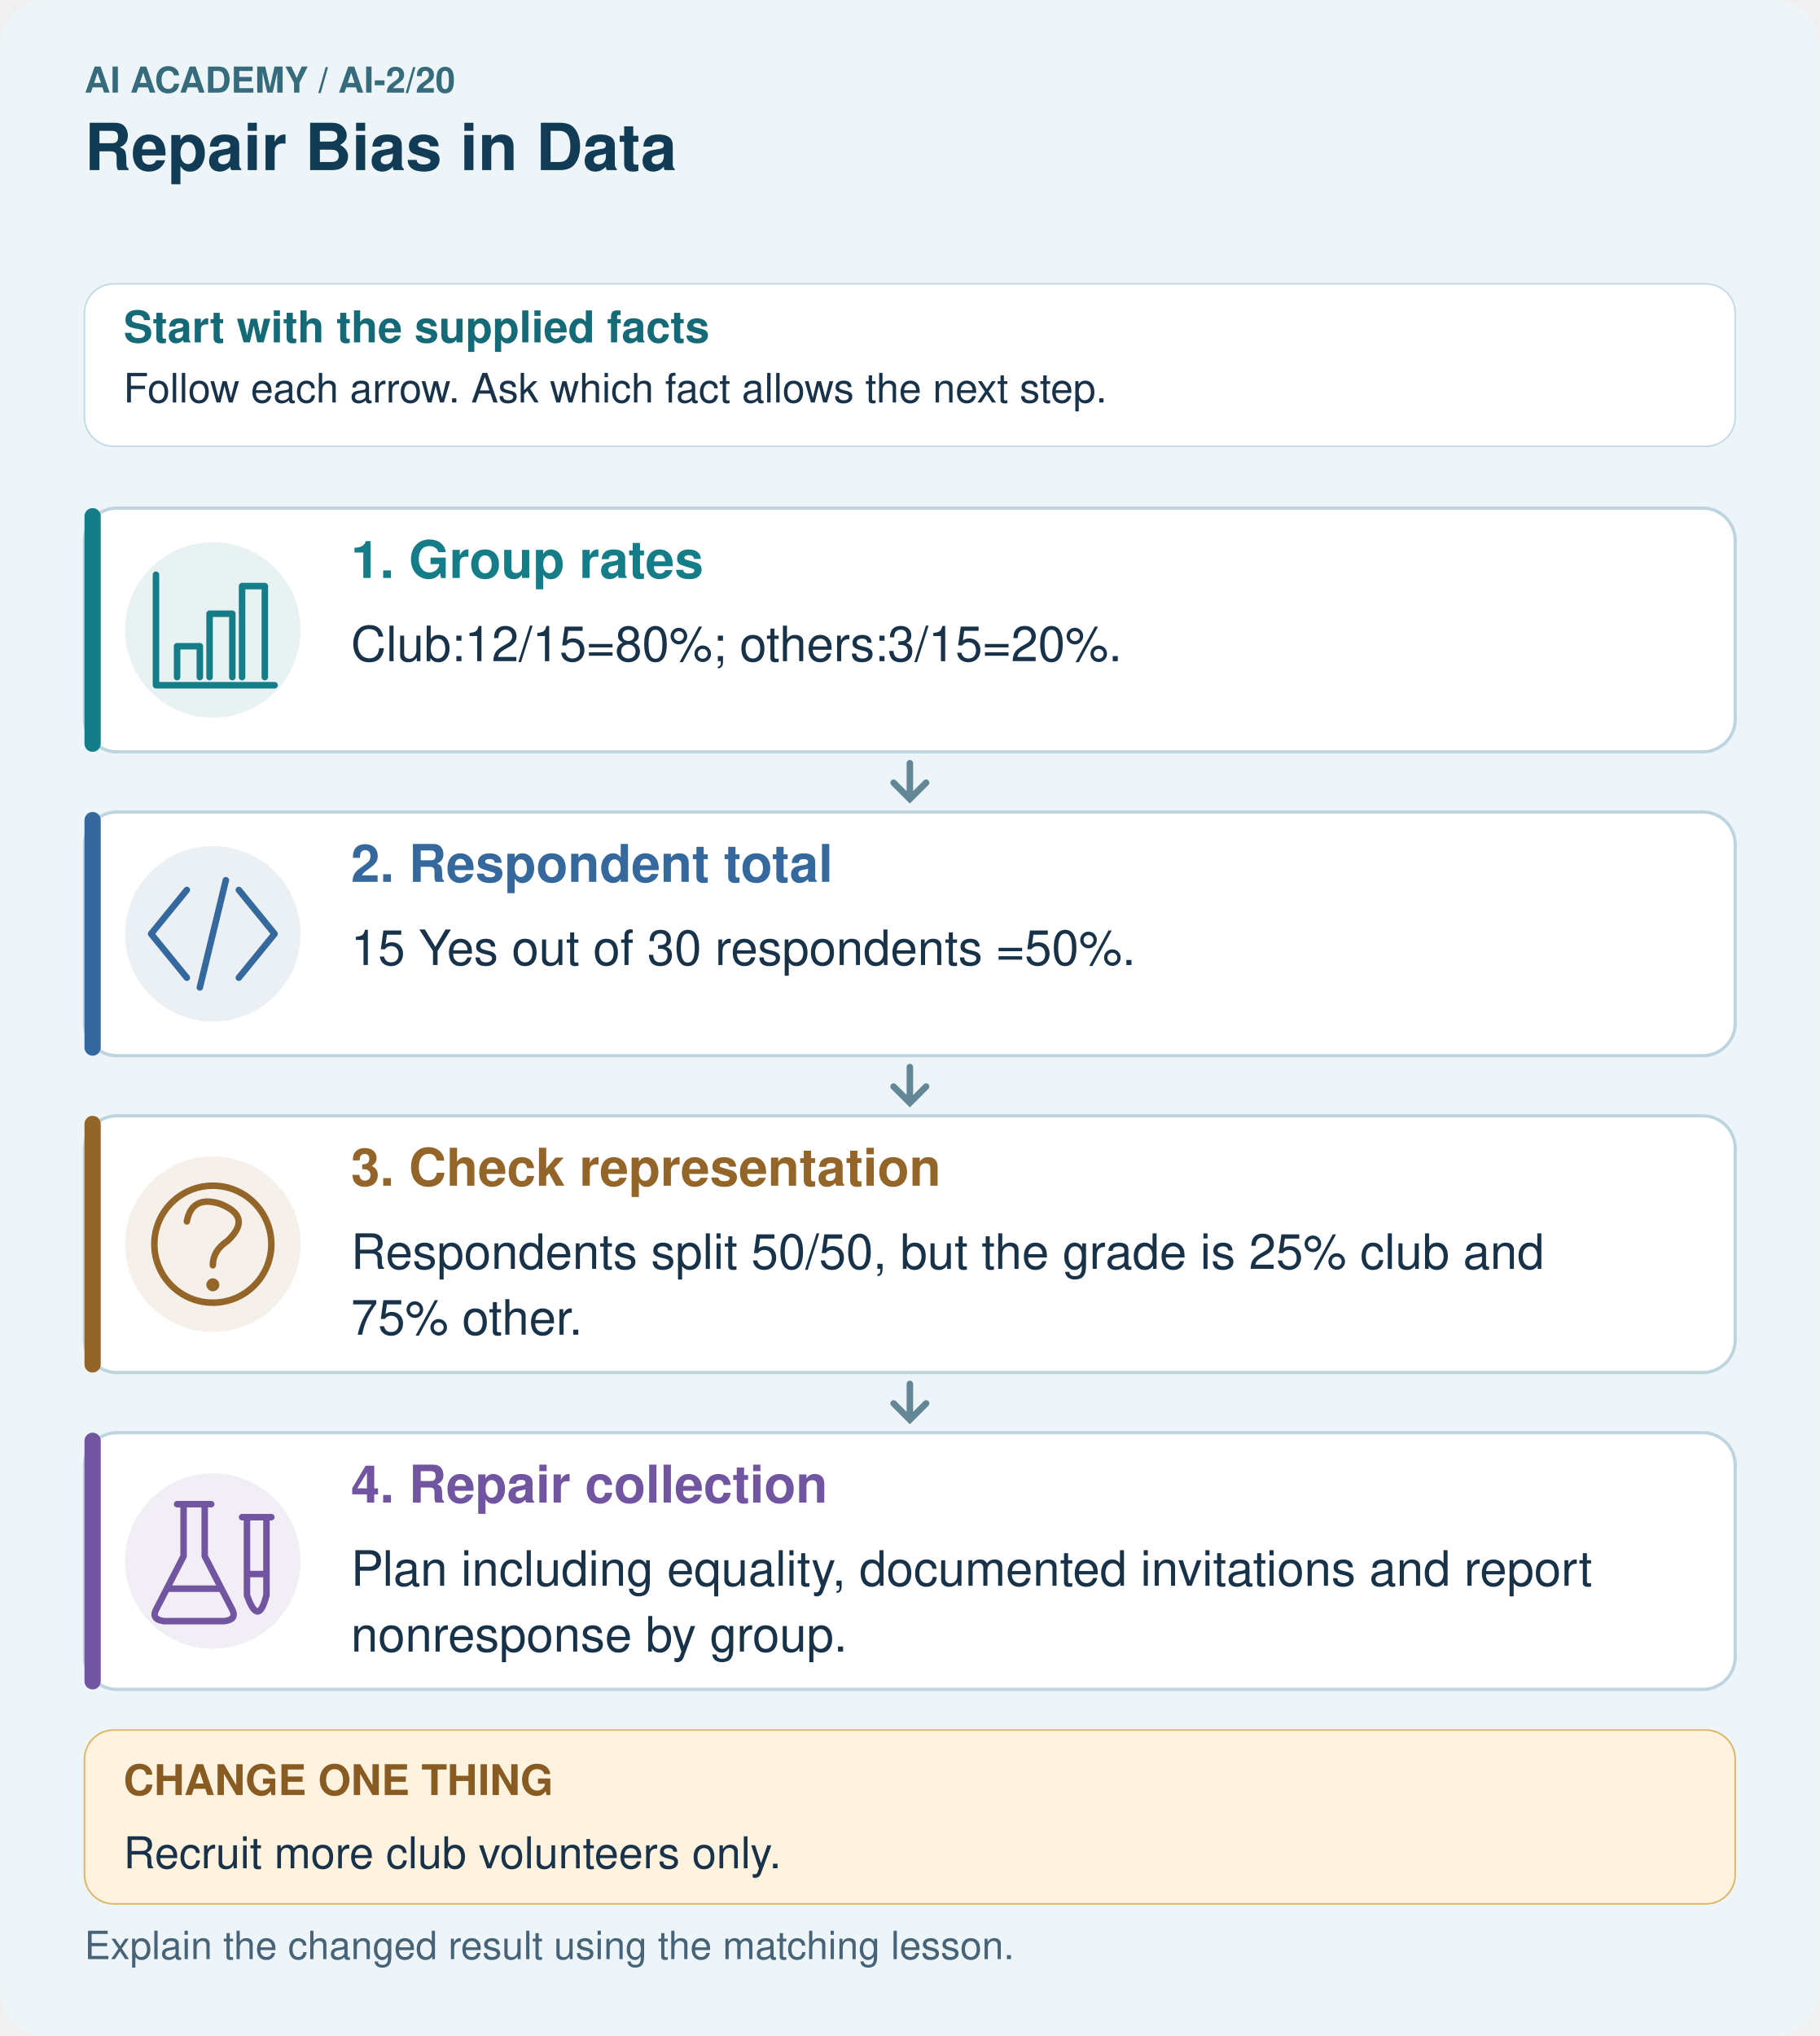
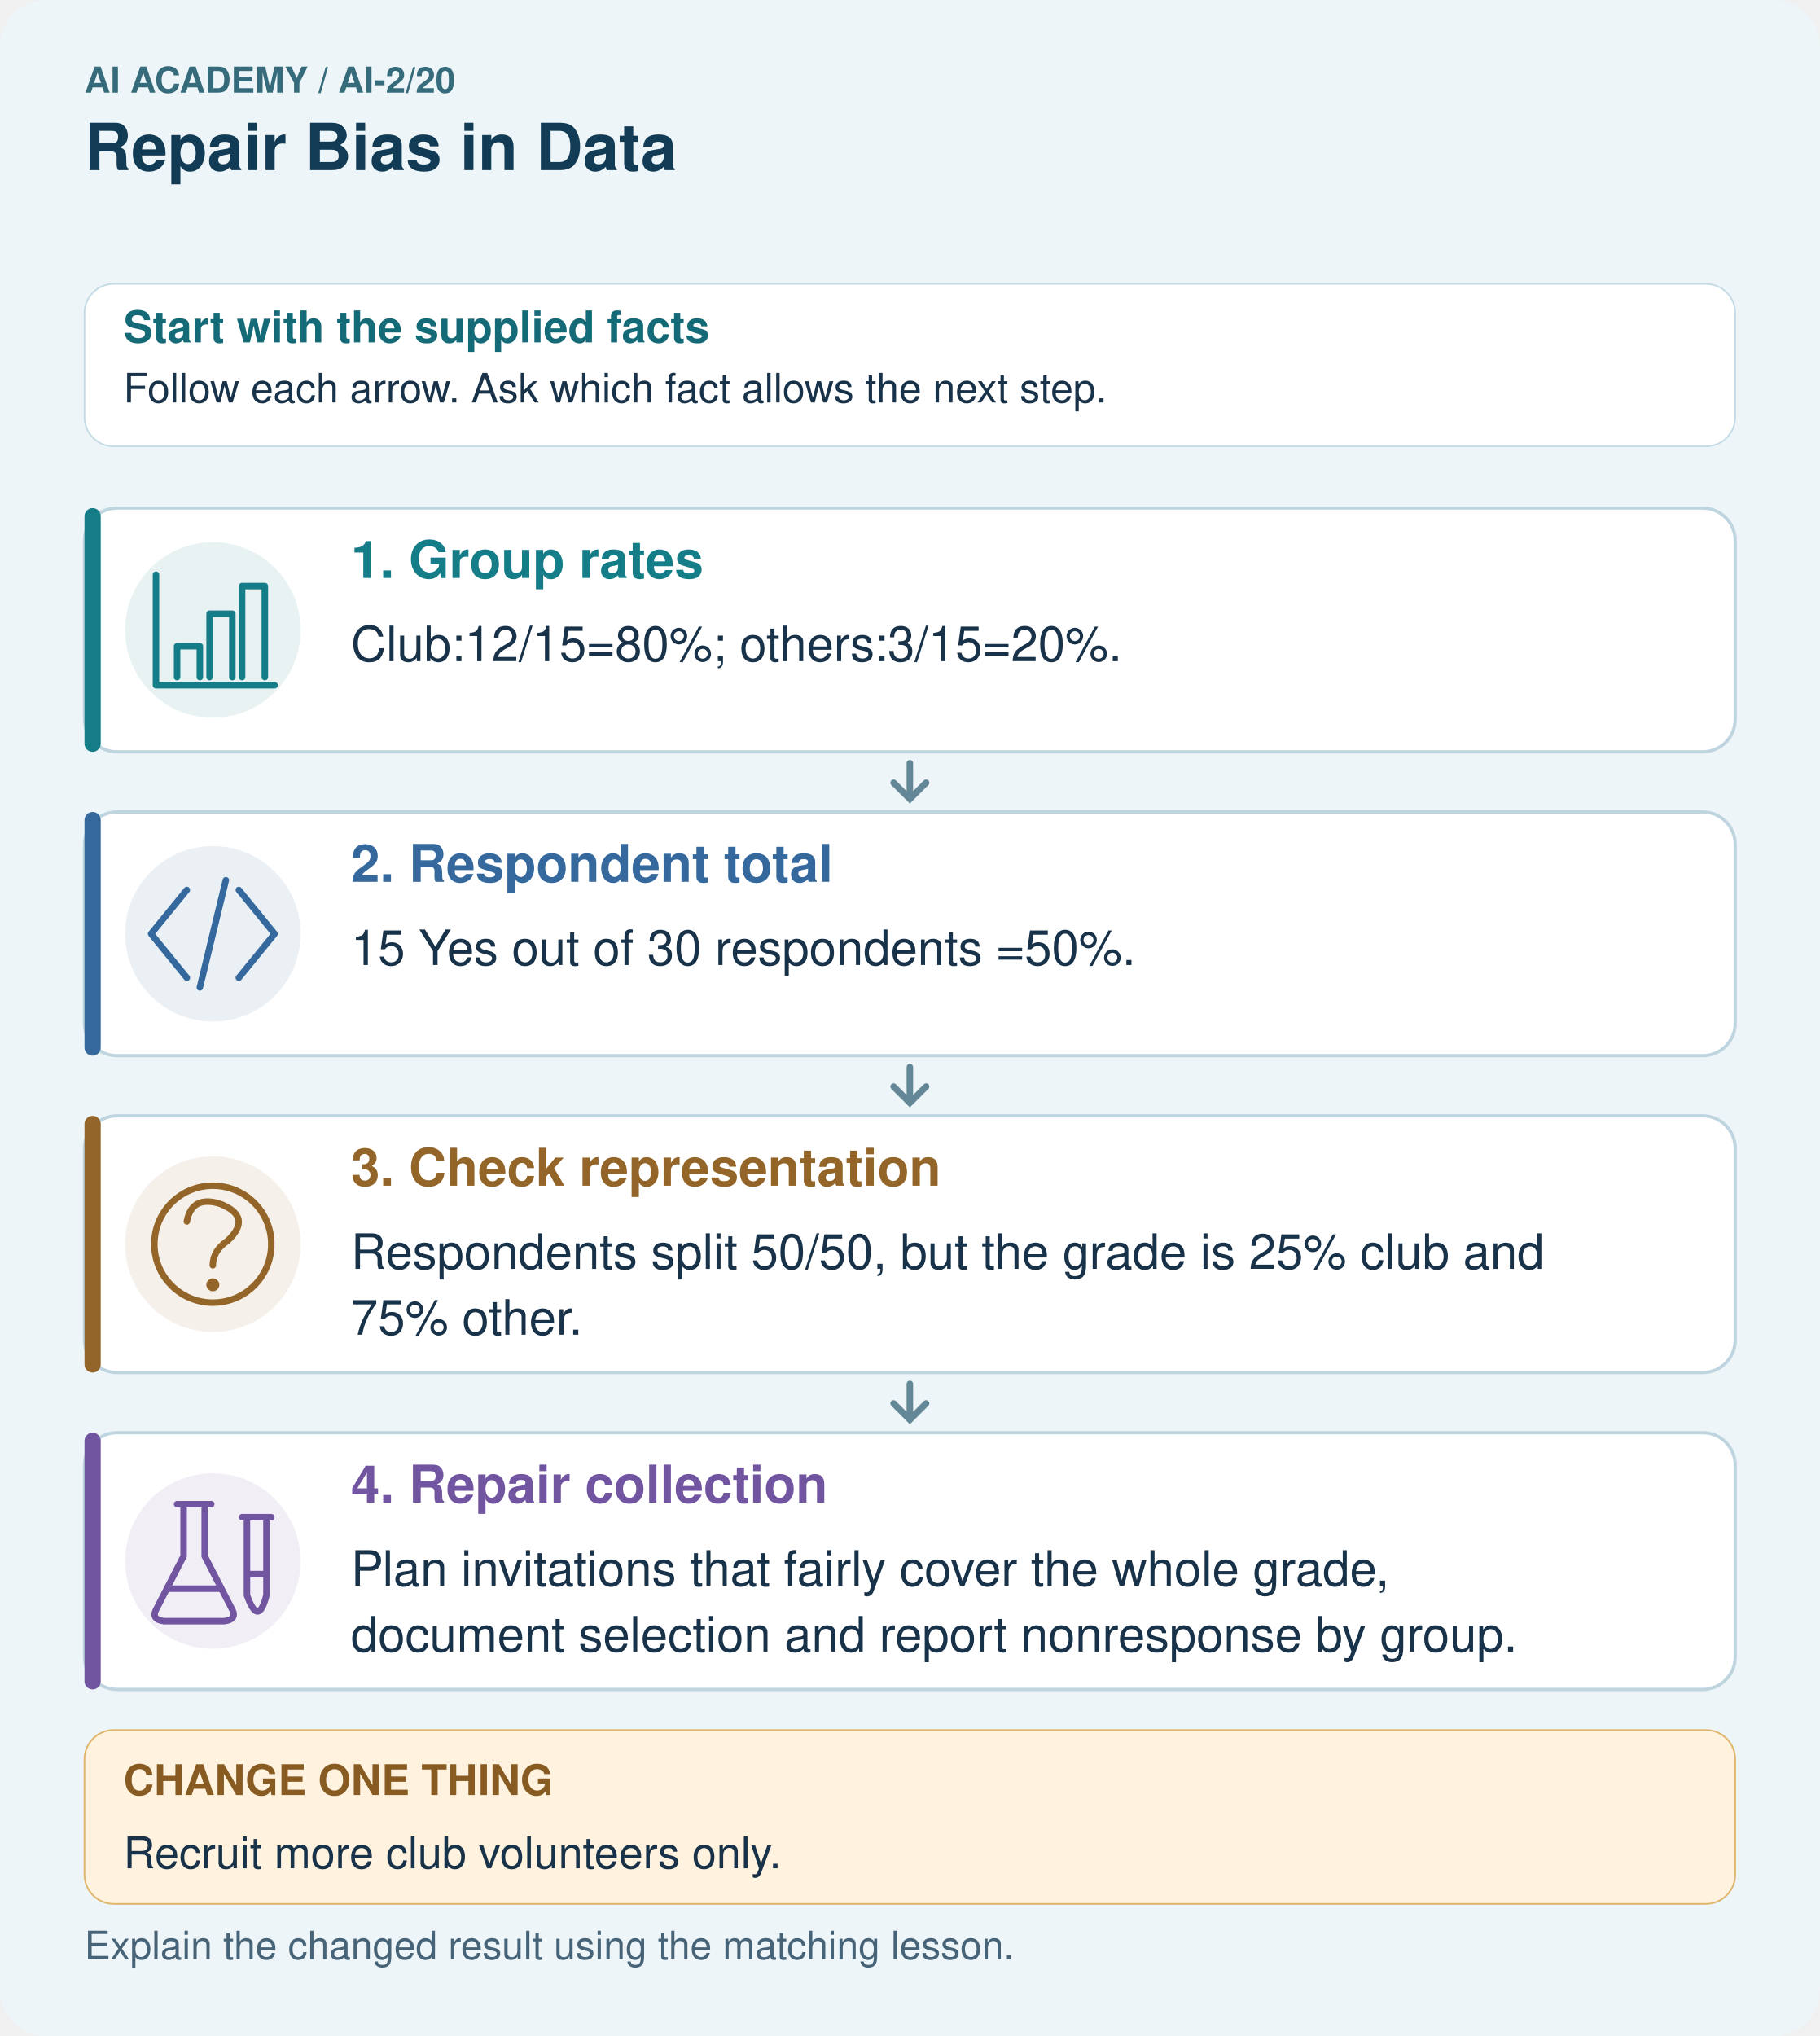
<svg xmlns="http://www.w3.org/2000/svg" width="1120" height="1253" viewBox="0 0 1120 1253">
  <rect x="0" y="0" width="1120" height="1253" rx="28" fill="#edf5f8" />
  <text x="52" y="57" font-family="Helvetica,Arial,sans-serif" font-size="22" font-weight="bold" fill="#356b7b">AI ACADEMY  /  AI-2/20</text>
  <text x="52" y="104.7" font-family="Helvetica,Arial,sans-serif" font-size="40" font-weight="bold" fill="#123c55">Repair Bias in Data</text>
  <rect x="52" y="174.7" width="1016" height="100" rx="18" fill="#ffffff" stroke="#c4dbe5" />
  <text x="76" y="210.7" font-family="Helvetica,Arial,sans-serif" font-size="27" font-weight="bold" fill="#146b77">Start with the supplied facts</text>
  <text x="76" y="247.7" font-family="Helvetica,Arial,sans-serif" font-size="25" fill="#183249">Follow each arrow. Ask which fact allows the next step.</text>
  <rect x="52" y="312.7" width="1016" height="150" rx="20" fill="#ffffff" stroke="#bed5df" stroke-width="2" />
  <rect x="52" y="312.7" width="10" height="150" rx="5" fill="#147d87" />
  <circle cx="131" cy="387.7" r="54" fill="#147d87" opacity=".10" />
  <g transform="translate(84,340.7)" fill="none" stroke="#147d87" stroke-width="4" stroke-linecap="round" stroke-linejoin="round">
    <path d="M12 13 V81 H85 M25 76 V57 H39 V76 M45 76 V37 H59 V76 M65 76 V20 H79 V76" />
  </g>
  <text x="216" y="355.7" font-family="Helvetica,Arial,sans-serif" font-size="32" font-weight="bold" fill="#147d87">1. Group rates</text>
  <text x="216" y="406.9" font-family="Helvetica,Arial,sans-serif" font-size="30" fill="#183249">Club:12/15=80%; others:3/15=20%.</text>
  <path d="M560 469.7 V489.7 M550 481.7 L560 491.7 L570 481.7" fill="none" stroke="#638796" stroke-width="4" stroke-linecap="round" />
  <rect x="52" y="499.7" width="1016" height="150" rx="20" fill="#ffffff" stroke="#bed5df" stroke-width="2" />
  <rect x="52" y="499.7" width="10" height="150" rx="5" fill="#35699d" />
  <circle cx="131" cy="574.7" r="54" fill="#35699d" opacity=".10" />
  <g transform="translate(84,527.7)" fill="none" stroke="#35699d" stroke-width="4" stroke-linecap="round" stroke-linejoin="round">
    <path d="M31 20 L9 47 L31 74 M63 20 L85 47 L63 74 M55 14 L39 80" />
  </g>
  <text x="216" y="542.7" font-family="Helvetica,Arial,sans-serif" font-size="32" font-weight="bold" fill="#35699d">2. Respondent total</text>
  <text x="216" y="593.9" font-family="Helvetica,Arial,sans-serif" font-size="30" fill="#183249">15 Yes out of 30 respondents =50%.</text>
  <path d="M560 656.7 V676.7 M550 668.7 L560 678.7 L570 668.7" fill="none" stroke="#638796" stroke-width="4" stroke-linecap="round" />
  <rect x="52" y="686.7" width="1016" height="158" rx="20" fill="#ffffff" stroke="#bed5df" stroke-width="2" />
  <rect x="52" y="686.7" width="10" height="158" rx="5" fill="#946528" />
  <circle cx="131" cy="765.7" r="54" fill="#946528" opacity=".10" />
  <g transform="translate(84,718.7)" fill="none" stroke="#946528" stroke-width="4" stroke-linecap="round" stroke-linejoin="round">
    <circle cx="47" cy="47" r="36" />
    <path d="M31 33 Q34 17 51 22 Q72 30 56 45 Q47 51 47 60" />
    <circle cx="47" cy="72" r="2" />
  </g>
  <text x="216" y="729.7" font-family="Helvetica,Arial,sans-serif" font-size="32" font-weight="bold" fill="#946528">3. Check representation</text>
  <text x="216" y="780.9" font-family="Helvetica,Arial,sans-serif" font-size="30" fill="#183249">Respondents split 50/50, but the grade is 25% club and</text>
  <text x="216" y="821.4" font-family="Helvetica,Arial,sans-serif" font-size="30" fill="#183249">75% other.</text>
  <path d="M560 851.7 V871.7 M550 863.7 L560 873.7 L570 863.7" fill="none" stroke="#638796" stroke-width="4" stroke-linecap="round" />
  <rect x="52" y="881.7" width="1016" height="158" rx="20" fill="#ffffff" stroke="#bed5df" stroke-width="2" />
  <rect x="52" y="881.7" width="10" height="158" rx="5" fill="#7155a0" />
  <circle cx="131" cy="960.7" r="54" fill="#7155a0" opacity=".10" />
  <g transform="translate(84,913.7)" fill="none" stroke="#7155a0" stroke-width="4" stroke-linecap="round" stroke-linejoin="round">
    <path d="M25 12 H46 M29 12 V44 L12 77 Q9 83 17 84 H54 Q62 83 59 77 L42 44 V12 M19 64 H52 M65 20 H83 M68 20 V68 Q75 88 80 68 V20 M69 55 H79" />
  </g>
  <text x="216" y="924.7" font-family="Helvetica,Arial,sans-serif" font-size="32" font-weight="bold" fill="#7155a0">4. Repair collection</text>
-   <text x="216" y="975.9" font-family="Helvetica,Arial,sans-serif" font-size="30" fill="#183249">Plan including equality, documented invitations and report</text>
-   <text x="216" y="1016.4" font-family="Helvetica,Arial,sans-serif" font-size="30" fill="#183249">nonresponse by group.</text>
+   <text x="216" y="975.9" font-family="Helvetica,Arial,sans-serif" font-size="30" fill="#183249">Plan invitations that fairly cover the whole grade,</text>
+   <text x="216" y="1016.4" font-family="Helvetica,Arial,sans-serif" font-size="30" fill="#183249">document selection and report nonresponse by group.</text>
  <rect x="52" y="1064.7" width="1016" height="107" rx="18" fill="#fff3df" stroke="#dfb569" />
  <text x="76" y="1104.7" font-family="Helvetica,Arial,sans-serif" font-size="26" font-weight="bold" fill="#875b22">CHANGE ONE THING</text>
  <text x="76" y="1149.8" font-family="Helvetica,Arial,sans-serif" font-size="27" fill="#183249">Recruit more club volunteers only.</text>
  <text x="52" y="1205.7" font-family="Helvetica,Arial,sans-serif" font-size="24" fill="#466378">Explain the changed result using the matching lesson.</text>
</svg>
